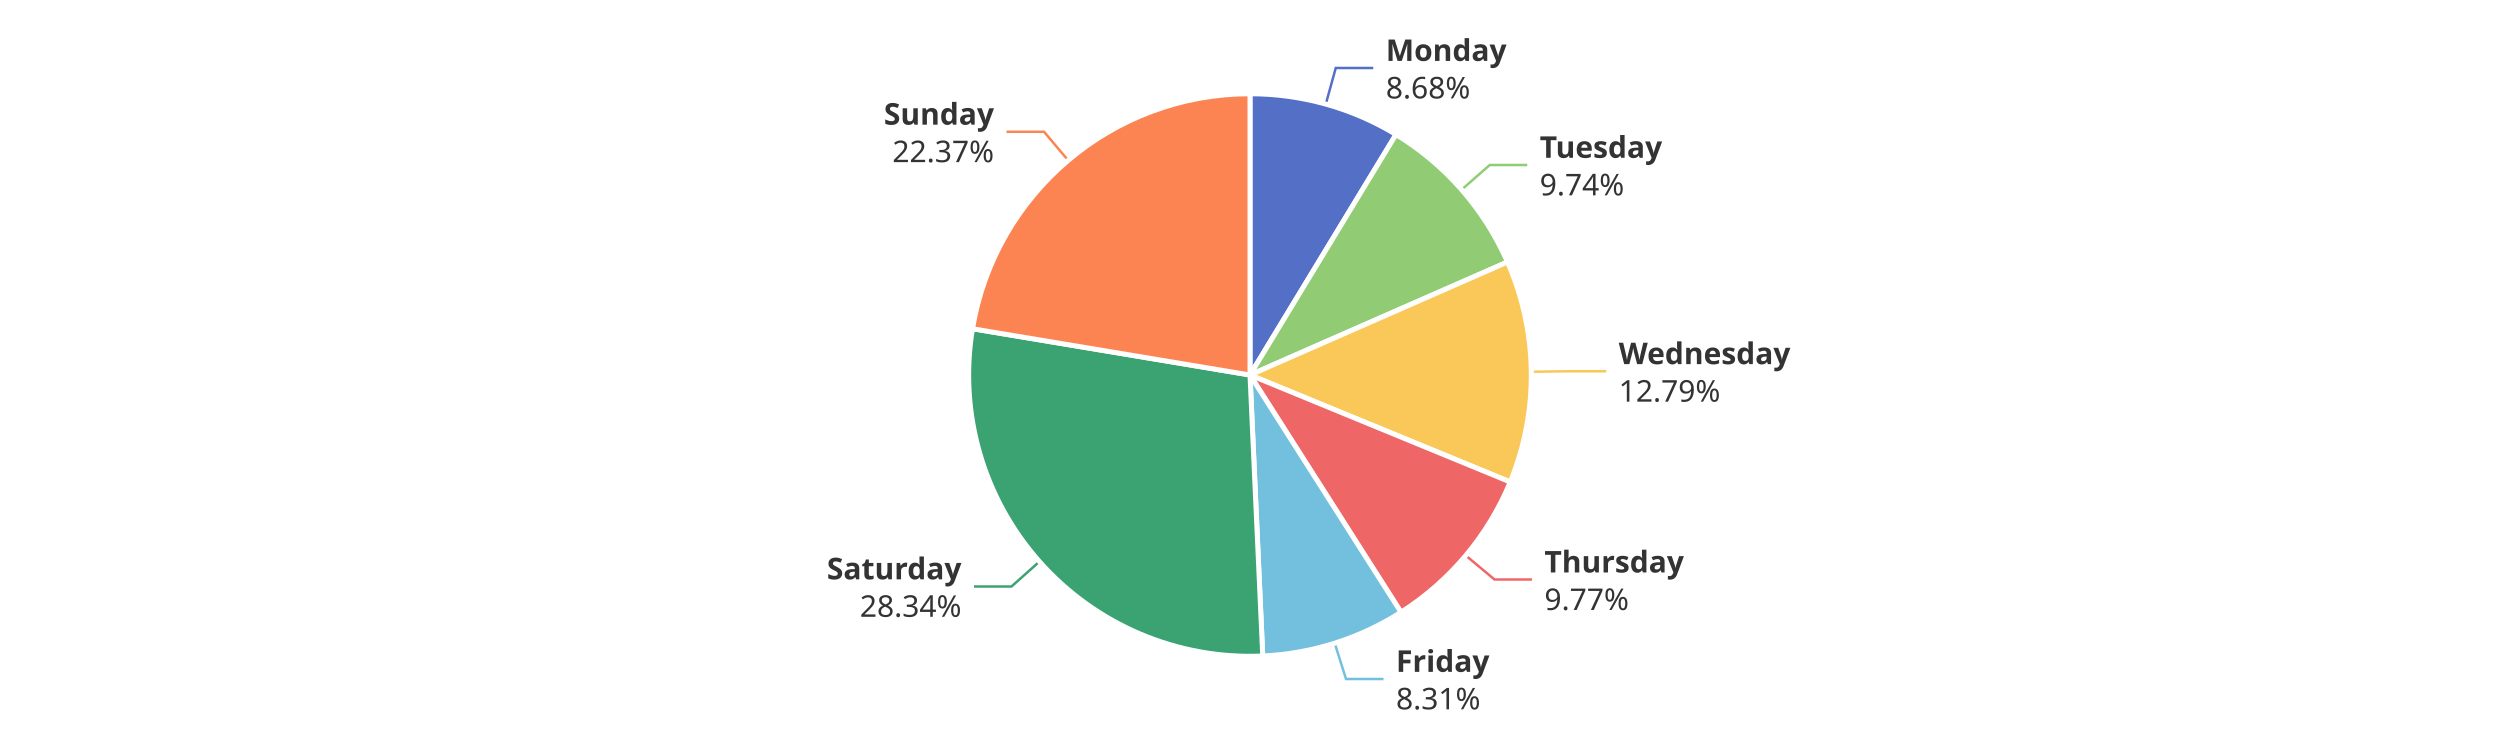
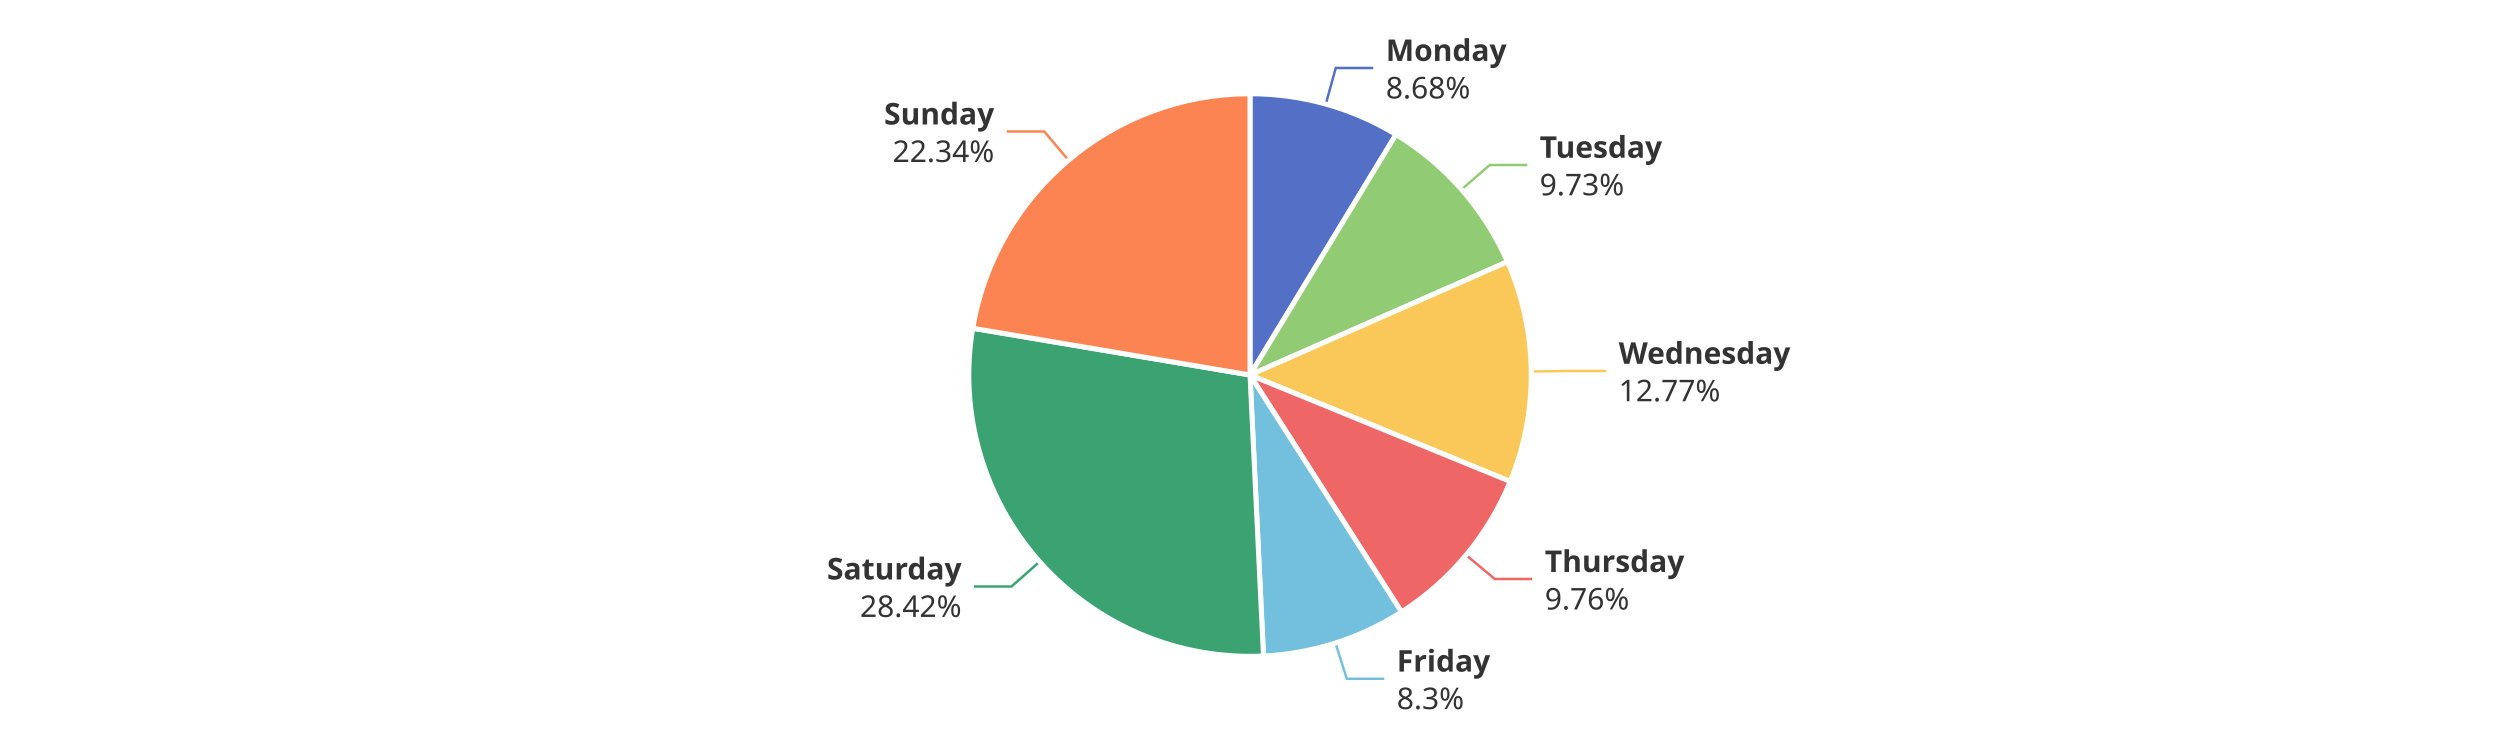
<svg xmlns="http://www.w3.org/2000/svg" width="1000" height="300" version="1.1" baseProfile="full" viewBox="0 0 1000 300">
  <rect width="1000" height="300" x="0" y="0" id="0" fill="#ffffff" />
  <polyline points="530.3 41.7 534.3 27.2 549.3 27.2" fill="none" stroke="#5470c6" />
-   <polyline points="584.6 75.9 595.9 66 610.9 66" fill="none" stroke="#91cc75" />
-   <polyline points="612.5 148.7 627.5 148.5 642.5 148.5" fill="none" stroke="#fac858" />
-   <polyline points="586.3 222.2 597.8 231.8 612.8 231.8" fill="none" stroke="#ee6666" />
-   <polyline points="533.9 257.3 538.4 271.6 553.4 271.6" fill="none" stroke="#73c0de" />
-   <polyline points="415.8 224.6 404.6 234.6 389.6 234.6" fill="none" stroke="#3ba272" />
-   <polyline points="427.3 64.2 417.6 52.7 402.6 52.7" fill="none" stroke="#fc8452" />
+   <polyline points="584.6 75.8 595.9 66 610.9 66" fill="none" stroke="#91cc75" />
+   <polyline points="612.5 148.6 627.5 148.4 642.5 148.4" fill="none" stroke="#fac858" />
+   <polyline points="586.4 222 597.9 231.6 612.9 231.6" fill="none" stroke="#ee6666" />
+   <polyline points="534.2 257.2 538.7 271.5 553.7 271.5" fill="none" stroke="#73c0de" />
+   <polyline points="415.8 224.7 404.6 234.6 389.6 234.6" fill="none" stroke="#3ba272" />
+   <polyline points="427.4 64.1 417.7 52.6 402.7 52.6" fill="none" stroke="#fc8452" />
  <path d="M500 37.5A112.5 112.5 0 0 1 558.4 53.8L500 150Z" fill="#5470c6" stroke="#fff" stroke-width="2" stroke-linejoin="round" />
-   <path d="M558.4 53.8A112.5 112.5 0 0 1 603 104.8L500 150Z" fill="#91cc75" stroke="#fff" stroke-width="2" stroke-linejoin="round" />
-   <path d="M603 104.8A112.5 112.5 0 0 1 604.1 192.8L500 150Z" fill="#fac858" stroke="#fff" stroke-width="2" stroke-linejoin="round" />
-   <path d="M604.1 192.8A112.5 112.5 0 0 1 560.4 244.9L500 150Z" fill="#ee6666" stroke="#fff" stroke-width="2" stroke-linejoin="round" />
-   <path d="M560.4 244.9A112.5 112.5 0 0 1 505.1 262.4L500 150Z" fill="#73c0de" stroke="#fff" stroke-width="2" stroke-linejoin="round" />
-   <path d="M505.1 262.4A112.5 112.5 0 0 1 389 131.5L500 150Z" fill="#3ba272" stroke="#fff" stroke-width="2" stroke-linejoin="round" />
-   <path d="M389 131.5A112.5 112.5 0 0 1 500 37.5L500 150Z" fill="#fc8452" stroke="#fff" stroke-width="2" stroke-linejoin="round" />
-   <path d="M0 -15l42.8 0l0 30l-42.8 0Z" transform="translate(554.3354 27.2102)" fill="none" />
-   <text dominant-baseline="central" text-anchor="start" style="font-size:12px;font-family:sans-serif;font-weight:bold;" y="-7.5" transform="translate(554.3354 27.2102)" fill="#333" stroke="rgb(255,255,255)" stroke-width="2" paint-order="stroke" stroke-miterlimit="2">Monday</text>
-   <text dominant-baseline="central" text-anchor="start" style="font-size:12px;font-family:sans-serif;" y="7.5" transform="translate(554.3354 27.2102)" fill="#333" stroke="rgb(255,255,255)" stroke-width="2" paint-order="stroke" stroke-miterlimit="2">8.68%</text>
-   <path d="M0 -15l46.2 0l0 30l-46.2 0Z" transform="translate(615.8964 65.9754)" fill="none" />
-   <text dominant-baseline="central" text-anchor="start" style="font-size:12px;font-family:sans-serif;font-weight:bold;" y="-7.5" transform="translate(615.8964 65.9754)" fill="#333" stroke="rgb(255,255,255)" stroke-width="2" paint-order="stroke" stroke-miterlimit="2">Tuesday</text>
-   <text dominant-baseline="central" text-anchor="start" style="font-size:12px;font-family:sans-serif;" y="7.5" transform="translate(615.8964 65.9754)" fill="#333" stroke="rgb(255,255,255)" stroke-width="2" paint-order="stroke" stroke-miterlimit="2">9.74%</text>
-   <path d="M0 -15l63.6 0l0 30l-63.6 0Z" transform="translate(647.4912 148.4981)" fill="none" />
-   <text dominant-baseline="central" text-anchor="start" style="font-size:12px;font-family:sans-serif;font-weight:bold;" y="-7.5" transform="translate(647.4912 148.4981)" fill="#333" stroke="rgb(255,255,255)" stroke-width="2" paint-order="stroke" stroke-miterlimit="2">Wednesday</text>
-   <text dominant-baseline="central" text-anchor="start" style="font-size:12px;font-family:sans-serif;" y="7.5" transform="translate(647.4912 148.4981)" fill="#333" stroke="rgb(255,255,255)" stroke-width="2" paint-order="stroke" stroke-miterlimit="2">12.79%</text>
-   <path d="M0 -15l50.2 0l0 30l-50.2 0Z" transform="translate(617.7721 231.8343)" fill="none" />
-   <text dominant-baseline="central" text-anchor="start" style="font-size:12px;font-family:sans-serif;font-weight:bold;" y="-7.5" transform="translate(617.7721 231.8343)" fill="#333" stroke="rgb(255,255,255)" stroke-width="2" paint-order="stroke" stroke-miterlimit="2">Thursday</text>
-   <text dominant-baseline="central" text-anchor="start" style="font-size:12px;font-family:sans-serif;" y="7.5" transform="translate(617.7721 231.8343)" fill="#333" stroke="rgb(255,255,255)" stroke-width="2" paint-order="stroke" stroke-miterlimit="2">9.77%</text>
-   <path d="M0 -15l34.2 0l0 30l-34.2 0Z" transform="translate(558.4042 271.5787)" fill="none" />
-   <text dominant-baseline="central" text-anchor="start" style="font-size:12px;font-family:sans-serif;font-weight:bold;" y="-7.5" transform="translate(558.4042 271.5787)" fill="#333" stroke="rgb(255,255,255)" stroke-width="2" paint-order="stroke" stroke-miterlimit="2">Friday</text>
-   <text dominant-baseline="central" text-anchor="start" style="font-size:12px;font-family:sans-serif;" y="7.5" transform="translate(558.4042 271.5787)" fill="#333" stroke="rgb(255,255,255)" stroke-width="2" paint-order="stroke" stroke-miterlimit="2">8.31%</text>
-   <path d="M-48.2 -15l48.2 0l0 30l-48.2 0Z" transform="translate(384.5802 234.5654)" fill="none" />
-   <text dominant-baseline="central" text-anchor="end" style="font-size:12px;font-family:sans-serif;font-weight:bold;" y="-7.5" transform="translate(384.5802 234.5654)" fill="#333" stroke="rgb(255,255,255)" stroke-width="2" paint-order="stroke" stroke-miterlimit="2">Saturday</text>
-   <text dominant-baseline="central" text-anchor="end" style="font-size:12px;font-family:sans-serif;" y="7.5" transform="translate(384.5802 234.5654)" fill="#333" stroke="rgb(255,255,255)" stroke-width="2" paint-order="stroke" stroke-miterlimit="2">28.34%</text>
-   <path d="M-40.9 -15l40.9 0l0 30l-40.9 0Z" transform="translate(397.5989 52.7051)" fill="none" />
-   <text dominant-baseline="central" text-anchor="end" style="font-size:12px;font-family:sans-serif;font-weight:bold;" y="-7.5" transform="translate(397.5989 52.7051)" fill="#333" stroke="rgb(255,255,255)" stroke-width="2" paint-order="stroke" stroke-miterlimit="2">Sunday</text>
-   <text dominant-baseline="central" text-anchor="end" style="font-size:12px;font-family:sans-serif;" y="7.5" transform="translate(397.5989 52.7051)" fill="#333" stroke="rgb(255,255,255)" stroke-width="2" paint-order="stroke" stroke-miterlimit="2">22.37%</text>
+   <path d="M558.4 53.8A112.5 112.5 0 0 1 603 104.7L500 150Z" fill="#91cc75" stroke="#fff" stroke-width="2" stroke-linejoin="round" />
+   <path d="M603 104.7A112.5 112.5 0 0 1 604.1 192.6L500 150Z" fill="#fac858" stroke="#fff" stroke-width="2" stroke-linejoin="round" />
+   <path d="M604.1 192.6A112.5 112.5 0 0 1 560.6 244.8L500 150Z" fill="#ee6666" stroke="#fff" stroke-width="2" stroke-linejoin="round" />
+   <path d="M560.6 244.8A112.5 112.5 0 0 1 505.4 262.4L500 150Z" fill="#73c0de" stroke="#fff" stroke-width="2" stroke-linejoin="round" />
+   <path d="M505.4 262.4A112.5 112.5 0 0 1 389.1 131.3L500 150Z" fill="#3ba272" stroke="#fff" stroke-width="2" stroke-linejoin="round" />
+   <path d="M389.1 131.3A112.5 112.5 0 0 1 500 37.5L500 150Z" fill="#fc8452" stroke="#fff" stroke-width="2" stroke-linejoin="round" />
+   <path d="M0 -15l42.8 0l0 30l-42.8 0Z" transform="translate(554.3387 27.2111)" fill="none" />
+   <text dominant-baseline="central" text-anchor="start" style="font-size:12px;font-family:sans-serif;font-weight:bold;" y="-7.5" transform="translate(554.3387 27.2111)" fill="#333" stroke="rgb(255,255,255)" stroke-width="2" paint-order="stroke" stroke-miterlimit="2">Monday</text>
+   <text dominant-baseline="central" text-anchor="start" style="font-size:12px;font-family:sans-serif;" y="7.5" transform="translate(554.3387 27.2111)" fill="#333" stroke="rgb(255,255,255)" stroke-width="2" paint-order="stroke" stroke-miterlimit="2">8.68%</text>
+   <path d="M0 -15l46.2 0l0 30l-46.2 0Z" transform="translate(615.8772 65.9535)" fill="none" />
+   <text dominant-baseline="central" text-anchor="start" style="font-size:12px;font-family:sans-serif;font-weight:bold;" y="-7.5" transform="translate(615.8772 65.9535)" fill="#333" stroke="rgb(255,255,255)" stroke-width="2" paint-order="stroke" stroke-miterlimit="2">Tuesday</text>
+   <text dominant-baseline="central" text-anchor="start" style="font-size:12px;font-family:sans-serif;" y="7.5" transform="translate(615.8772 65.9535)" fill="#333" stroke="rgb(255,255,255)" stroke-width="2" paint-order="stroke" stroke-miterlimit="2">9.73%</text>
+   <path d="M0 -15l63.6 0l0 30l-63.6 0Z" transform="translate(647.4894 148.3578)" fill="none" />
+   <text dominant-baseline="central" text-anchor="start" style="font-size:12px;font-family:sans-serif;font-weight:bold;" y="-7.5" transform="translate(647.4894 148.3578)" fill="#333" stroke="rgb(255,255,255)" stroke-width="2" paint-order="stroke" stroke-miterlimit="2">Wednesday</text>
+   <text dominant-baseline="central" text-anchor="start" style="font-size:12px;font-family:sans-serif;" y="7.5" transform="translate(647.4894 148.3578)" fill="#333" stroke="rgb(255,255,255)" stroke-width="2" paint-order="stroke" stroke-miterlimit="2">12.77%</text>
+   <path d="M0 -15l50.2 0l0 30l-50.2 0Z" transform="translate(617.9334 231.6413)" fill="none" />
+   <text dominant-baseline="central" text-anchor="start" style="font-size:12px;font-family:sans-serif;font-weight:bold;" y="-7.5" transform="translate(617.9334 231.6413)" fill="#333" stroke="rgb(255,255,255)" stroke-width="2" paint-order="stroke" stroke-miterlimit="2">Thursday</text>
+   <text dominant-baseline="central" text-anchor="start" style="font-size:12px;font-family:sans-serif;" y="7.5" transform="translate(617.9334 231.6413)" fill="#333" stroke="rgb(255,255,255)" stroke-width="2" paint-order="stroke" stroke-miterlimit="2">9.76%</text>
+   <path d="M0 -15l33.4 0l0 30l-33.4 0Z" transform="translate(558.7133 271.4806)" fill="none" />
+   <text dominant-baseline="central" text-anchor="start" style="font-size:12px;font-family:sans-serif;font-weight:bold;" y="-7.5" transform="translate(558.7133 271.4806)" fill="#333" stroke="rgb(255,255,255)" stroke-width="2" paint-order="stroke" stroke-miterlimit="2">Friday</text>
+   <text dominant-baseline="central" text-anchor="start" style="font-size:12px;font-family:sans-serif;" y="7.5" transform="translate(558.7133 271.4806)" fill="#333" stroke="rgb(255,255,255)" stroke-width="2" paint-order="stroke" stroke-miterlimit="2">8.3%</text>
+   <path d="M-48.2 -15l48.2 0l0 30l-48.2 0Z" transform="translate(384.6262 234.6173)" fill="none" />
+   <text dominant-baseline="central" text-anchor="end" style="font-size:12px;font-family:sans-serif;font-weight:bold;" y="-7.5" transform="translate(384.6262 234.6173)" fill="#333" stroke="rgb(255,255,255)" stroke-width="2" paint-order="stroke" stroke-miterlimit="2">Saturday</text>
+   <text dominant-baseline="central" text-anchor="end" style="font-size:12px;font-family:sans-serif;" y="7.5" transform="translate(384.6262 234.6173)" fill="#333" stroke="rgb(255,255,255)" stroke-width="2" paint-order="stroke" stroke-miterlimit="2">28.42%</text>
+   <path d="M-40.9 -15l40.9 0l0 30l-40.9 0Z" transform="translate(397.6838 52.6332)" fill="none" />
+   <text dominant-baseline="central" text-anchor="end" style="font-size:12px;font-family:sans-serif;font-weight:bold;" y="-7.5" transform="translate(397.6838 52.6332)" fill="#333" stroke="rgb(255,255,255)" stroke-width="2" paint-order="stroke" stroke-miterlimit="2">Sunday</text>
+   <text dominant-baseline="central" text-anchor="end" style="font-size:12px;font-family:sans-serif;" y="7.5" transform="translate(397.6838 52.6332)" fill="#333" stroke="rgb(255,255,255)" stroke-width="2" paint-order="stroke" stroke-miterlimit="2">22.34%</text>
</svg>
